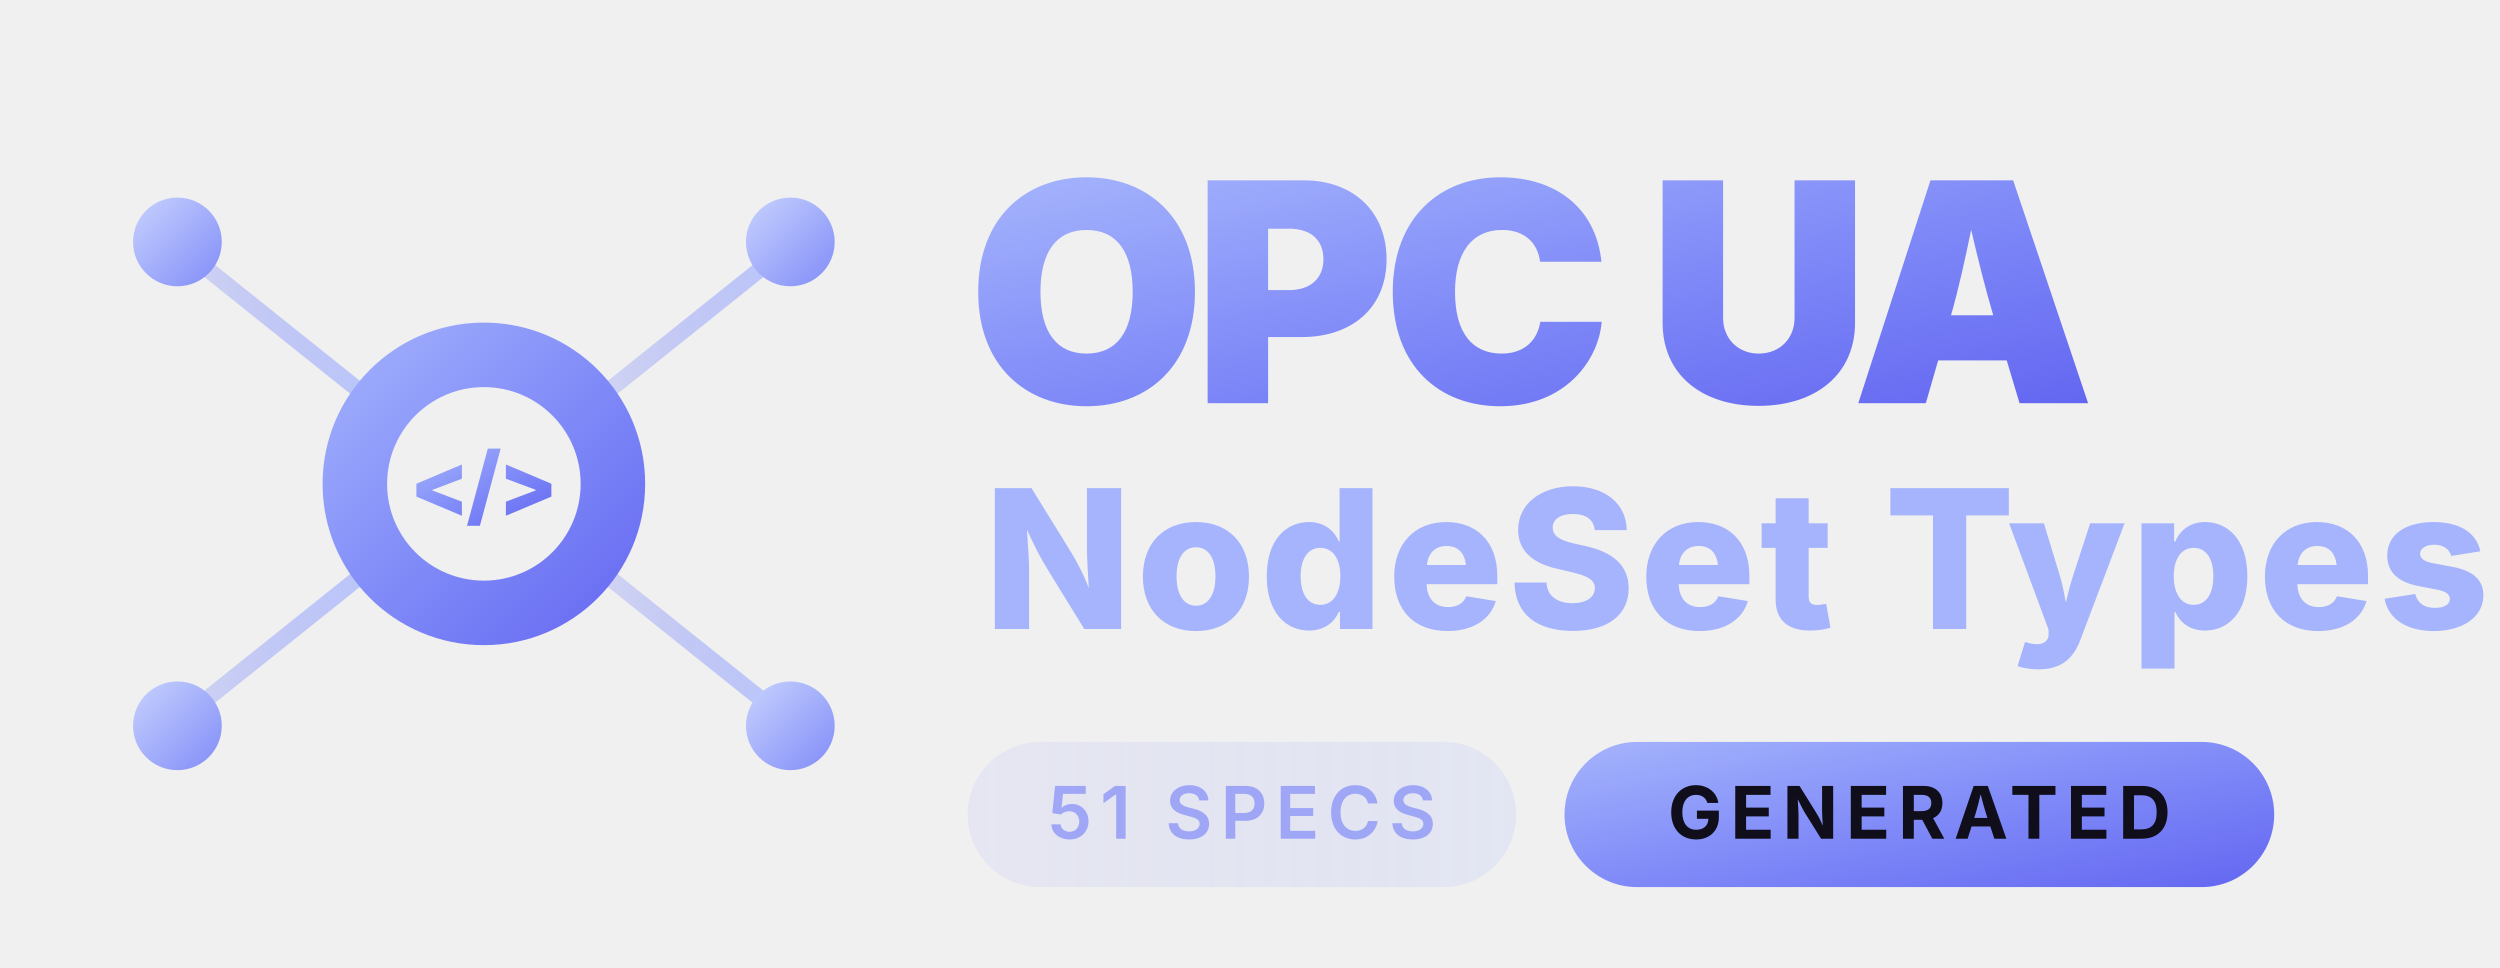
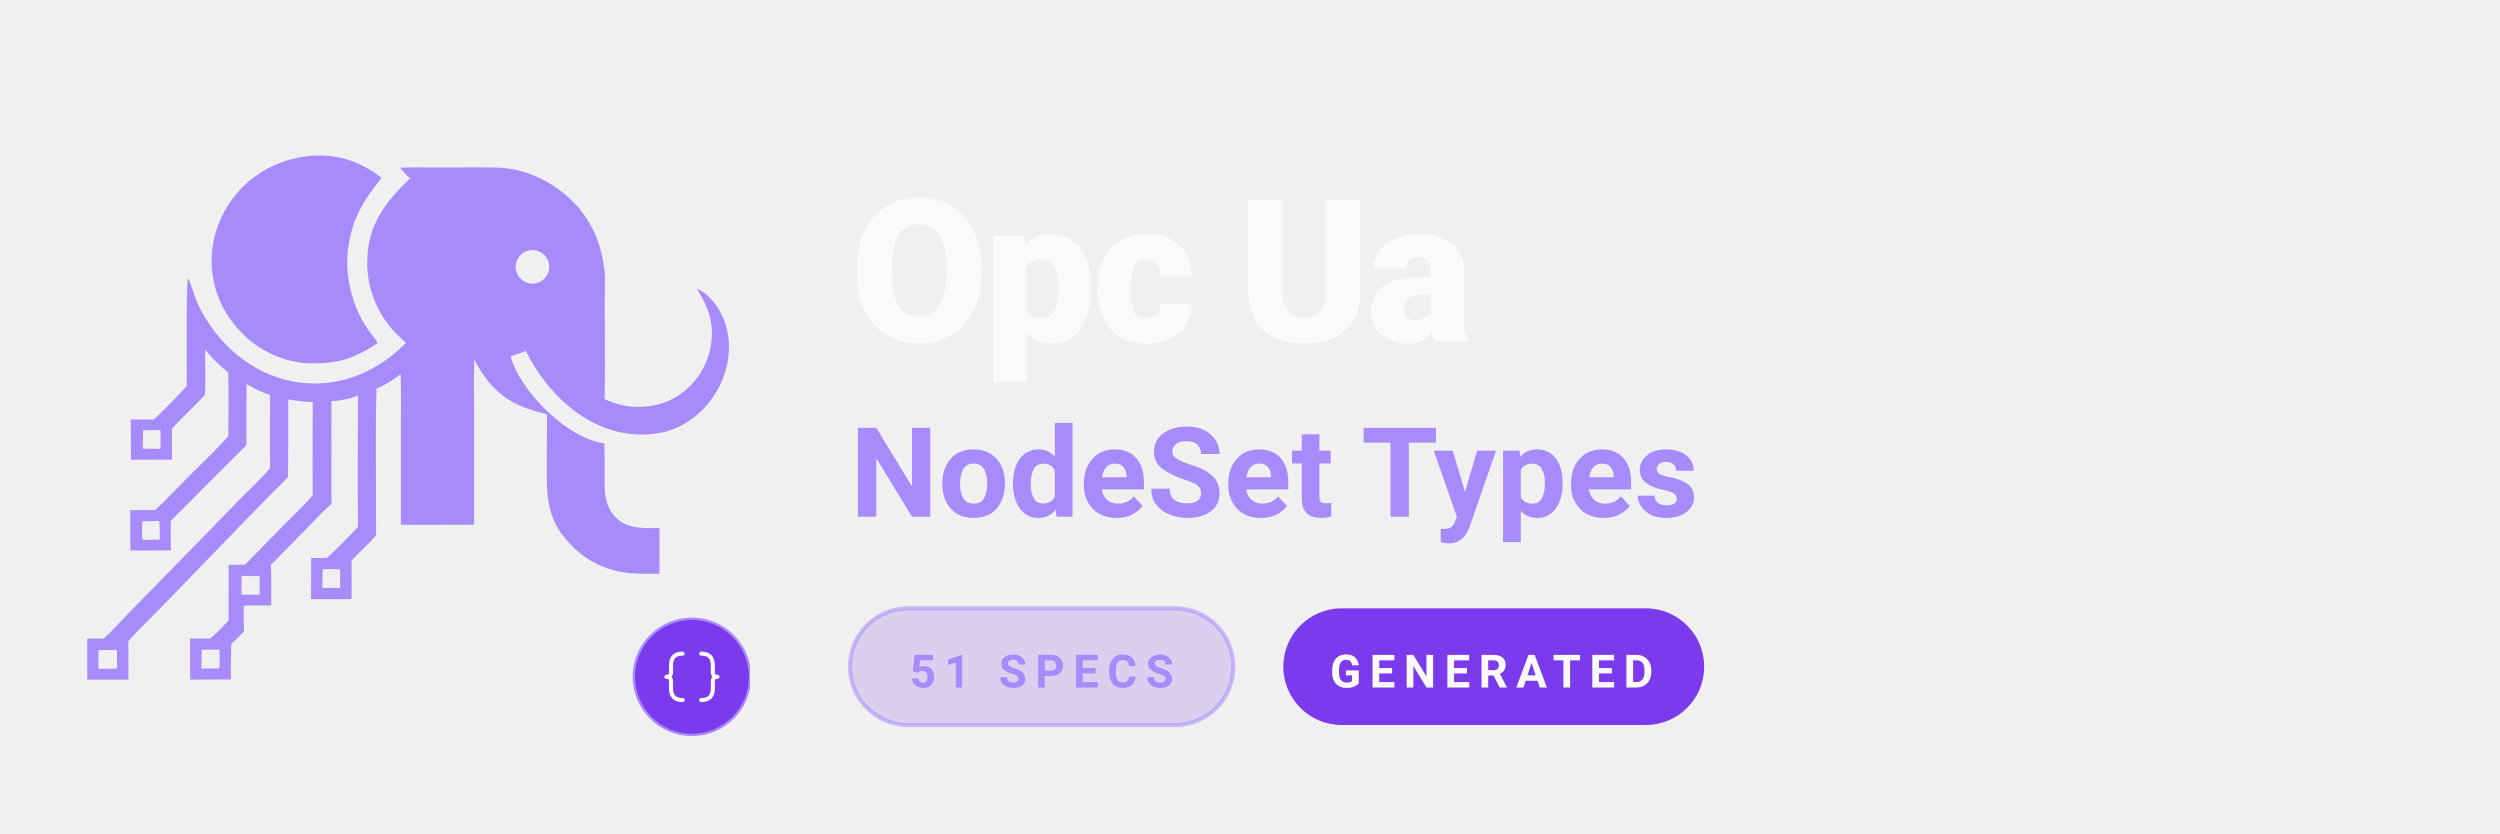
- <svg xmlns="http://www.w3.org/2000/svg" viewBox="0 0 310 120" width="310" height="120">
-   <defs>
-     <linearGradient id="brand" x1="0%" y1="0%" x2="100%" y2="100%">
-       <stop offset="0%" stop-color="#A5B4FC" />
-       <stop offset="50%" stop-color="#818CF8" />
-       <stop offset="100%" stop-color="#6366F1" />
-     </linearGradient>
-     <linearGradient id="node" x1="0%" y1="0%" x2="100%" y2="100%">
-       <stop offset="0%" stop-color="#C7D2FE" />
-       <stop offset="100%" stop-color="#818CF8" />
-     </linearGradient>
-     <linearGradient id="line" x1="0%" y1="0%" x2="100%" y2="0%">
-       <stop offset="0%" stop-color="#818CF8" stop-opacity="0.3" />
-       <stop offset="100%" stop-color="#A5B4FC" stop-opacity="0.7" />
-     </linearGradient>
-     <linearGradient id="badge1" x1="0%" y1="0%" x2="100%" y2="0%">
-       <stop offset="0%" stop-color="#818CF8" stop-opacity="0.1" />
-       <stop offset="100%" stop-color="#A5B4FC" stop-opacity="0.18" />
-     </linearGradient>
-     <mask id="ringMask" maskContentUnits="userSpaceOnUse">
-       <rect x="-100" y="-100" width="500" height="500" fill="white" />
-       <circle cx="44" cy="44" r="12" fill="black" />
-     </mask>
-   </defs>
-   <g transform="translate(16, 16)">
-     <line x1="60" y1="32" x2="80" y2="16" stroke="url(#line)" stroke-width="2" stroke-linecap="round" />
-     <line x1="60" y1="56" x2="80" y2="72" stroke="url(#line)" stroke-width="2" stroke-linecap="round" />
-     <line x1="28" y1="32" x2="8" y2="16" stroke="url(#line)" stroke-width="2" stroke-linecap="round" />
-     <line x1="28" y1="56" x2="8" y2="72" stroke="url(#line)" stroke-width="2" stroke-linecap="round" />
-     <circle cx="44" cy="44" r="20" fill="url(#brand)" mask="url(#ringMask)" />
-     <circle cx="82" cy="14" r="5.5" fill="url(#node)" />
-     <circle cx="82" cy="74" r="5.5" fill="url(#node)" />
-     <circle cx="6" cy="14" r="5.5" fill="url(#node)" />
-     <circle cx="6" cy="74" r="5.5" fill="url(#node)" />
-     <text x="44" y="48" font-family="system-ui, -apple-system, 'Segoe UI', sans-serif" font-size="11" font-weight="800" fill="url(#brand)" text-anchor="middle" letter-spacing="-0.5">&lt;/&gt;</text>
+ <svg xmlns="http://www.w3.org/2000/svg" width="600" height="200" viewBox="0 0 600 200">
+   <svg x="20" y="20" width="160" height="160" viewBox="236 229 574 574">
+     <defs>
+       <mask id="cutouts" maskUnits="userSpaceOnUse" x="236" y="229" width="574" height="574">
+         <rect x="236" y="229" width="574" height="574" fill="white" />
+         <path fill="black" d="M619.618 372.914C627.415 371.2 635.123 376.141 636.822 383.941C638.521 391.742 633.565 399.441 625.761 401.124C617.978 402.803 610.306 397.864 608.612 390.085C606.918 382.305 611.842 374.623 619.618 372.914Z" />
+         <path fill="black" d="M249.02 717.001L264.969 716.824L265.105 732.919L248.992 733.027C249.066 727.737 249.012 722.304 249.02 717.001Z" />
+         <path fill="black" d="M337.884 716.685C342.891 716.534 348.206 716.604 353.238 716.586C353.258 719.136 353.693 731.506 352.834 732.844C347.76 732.736 342.685 732.743 337.612 732.866C337.842 727.777 337.79 721.858 337.884 716.685Z" />
+         <path fill="black" d="M372.261 652.986C376.872 653.36 383.045 653.203 387.774 653.214C387.735 658.522 387.82 663.963 387.845 669.283L372.098 669.284L372.261 652.986Z" />
+         <path fill="black" d="M450.732 647.235L457.119 647.532C456.932 652.779 457.088 658.203 457.162 663.466L449.213 663.39L441.844 663.451L442.02 647.421L450.732 647.235Z" />
+         <path fill="black" d="M300.999 605.764C302.133 607.16 301.801 619.237 301.826 621.916L287.516 622.03L287.125 621.79C286.069 620.116 286.714 608.775 286.791 606.033C291.528 606.039 296.265 605.949 300.999 605.764Z" />
+         <path fill="black" d="M287.424 527.696C292.289 527.738 297.534 527.595 302.424 527.544C302.318 532.34 302.801 539.208 302.272 543.727C297.452 543.436 292.025 543.552 287.154 543.55C287.392 538.451 287.375 532.831 287.424 527.696Z" />
+       </mask>
+     </defs>
+     <g mask="url(#cutouts)">
+       <path fill="#A78BFA" d="M508.526 301.692C518.464 301.076 532.852 301.47 543.15 301.479C559.15 301.493 576.102 301.178 592.027 301.521C616.978 302.057 641.774 314.259 658.886 332.24C669.629 343.543 677.366 357.359 681.391 372.424C683.345 379.859 685.141 389.46 685.047 397.177C684.628 431.614 685.585 466.356 684.773 500.768C689.267 502.994 693.995 504.709 698.871 505.882C714.32 509.575 733.022 507.292 746.635 498.821C761.265 489.825 771.676 475.337 775.537 458.601C780.198 438.288 774.866 422.727 764.318 405.826C773.348 409.586 780.413 418.171 784.839 426.715C806.298 468.138 776.167 522.962 730.927 530.269C680.586 538.4 638.086 502.236 617.005 459.401C613.579 460.934 607.617 462.713 603.889 463.946C612.006 494.435 653.006 534.884 684.599 538.999C684.969 550.017 684.848 561.627 684.829 572.764C684.809 584.385 686.04 594.362 694.762 603.061C704.582 612.854 718.911 612.049 731.993 611.86C732.252 624.738 732.034 638.295 732.02 651.223L716.508 651.227C692.146 651.023 671.844 643.287 655.076 625.609C633.584 602.951 635.008 582.577 635.058 554.254C635.053 540.788 635.118 527.321 635.253 513.855C604.758 507.056 587.046 495.2 572.605 466.584C572.005 481.468 572.482 500.011 572.482 515.117L572.456 609.023L509.406 609.127L509.428 527.211C509.438 511.474 509.734 494.922 509.22 479.296C502.637 484.646 496.043 488.383 488.44 492.018C487.135 532.584 488.3 577.153 488.056 618.047C484.779 622.767 472.039 634.04 466.954 639.905L467.022 673.059L432.021 673.186C432.01 661.314 432.077 649.442 432.22 637.571C436.993 637.674 441.203 637.809 445.983 637.47C452.572 631.466 466.738 617.475 472.484 610.843C472.004 573.483 472.435 535.268 472.481 497.834C465.802 500.725 456.872 502.334 449.625 502.604L449.603 559.033C449.598 569.155 449.324 581.016 449.819 591.003C443.541 596.143 434.432 606.006 428.497 612.069C418.085 622.554 407.75 633.117 397.495 643.756C398.076 654.998 397.69 667.223 397.746 678.606C390.098 678.512 382.321 678.598 374.662 678.615L374.447 678.803C373.635 680.787 374.245 697.429 374.364 700.77C370.6 704.844 367.427 707.87 363.393 711.632C362.943 721.949 363.044 731.935 363.058 742.259L327.978 742.404L327.868 707.011L345.06 707.082C349.619 703.703 357.027 695.707 361.139 691.434C360.933 675.451 361.293 659.497 361.086 643.432C365.693 643.407 370.385 643.492 375 643.53C378.926 640.009 383.844 634.532 387.727 630.602C396.633 621.675 405.483 612.691 414.276 603.653C417.882 599.961 431.187 587.095 433.512 583.544C433.193 557.059 433.46 529.999 433.506 503.471C425.54 503.011 420.225 502.603 412.409 501.089C412.504 523.373 412.457 545.658 412.268 567.943C408.693 571.894 403.62 576.664 399.738 580.588L376.832 603.98L311.001 671.98L287.32 695.994C283.466 699.928 278.083 705.176 274.754 709.372L274.862 742.446L239.401 742.436L239.389 707.008C244.101 707.144 248.816 707.145 253.529 707.011C258.447 702.855 269.044 691.272 274.048 686.159L317.58 641.676L370.639 587.298C377.859 579.913 390.428 568.017 396.522 560.705C396.998 555.202 396.658 545.661 396.673 539.762L396.787 497.209C389.692 495.268 382.843 491.503 376.476 487.894L376.416 540.427C370.869 546.323 364.047 552.707 358.229 558.523C347.333 569.364 336.515 580.283 325.774 591.278C320.843 596.25 315.988 600.716 311.233 605.902C311.133 614.301 311.189 622.7 311.403 631.097L276.531 631.277L276.46 596.471C283.399 596.331 290.566 596.449 297.524 596.485C301.39 593.432 306.181 588.336 309.782 584.709L329.056 565.168C338.421 555.646 352.671 542.29 360.849 532.791C360.94 515.742 361.251 494.762 360.773 478.005C352.646 471.362 347.428 466.332 340.885 458.282C341.022 470.381 341.295 485.04 340.708 497.011C338.883 499.5 334.27 503.946 332.02 506.25C325.503 512.927 318.657 519.271 312.393 526.208C312.276 535.155 312.272 544.102 312.381 553.049L277.007 553.056L276.899 518.45C283.34 518.356 290.026 518.475 296.486 518.507C300.985 515.058 321.443 493.992 325.005 489.614C325.02 479.545 324.439 400.774 326.105 396.771C327.43 397.934 332.831 415.296 334.42 418.631C369.606 492.484 455.516 511.83 513.905 452.39C510.898 449.717 507.787 446.963 504.99 444.074C488.662 427.236 479.824 404.519 480.481 381.074C481.121 350.273 496.349 331.033 517.208 310.924C514.047 307.815 511.481 304.991 508.526 301.692Z" />
+       <path fill="#A78BFA" d="M435.37 291.216C458.422 290.471 474.641 296.883 492.791 310.302C477.907 329.183 468.189 343.784 464.329 368.703C460.95 390.519 465.547 413.479 476.036 432.833C479.477 439.181 485.253 446.638 489.598 452.545C468.847 466.134 455.424 470.551 430.452 470.109C411.404 469.564 390.73 460.745 376.781 448.065C315.012 391.915 353.971 295.559 435.37 291.216Z" />
+     </g>
+     <g>
+       <circle cx="760" cy="740" r="50" fill="#7C3AED" stroke="#A78BFA" stroke-width="2" />
+       <path d="M 752 720 q -10 0 -10 10 v 6 q 0 4 -4 4 q 4 0 4 4 v 6 q 0 10 10 10" fill="none" stroke="#FAFAFA" stroke-width="3.5" stroke-linecap="round" stroke-linejoin="round" />
+       <path d="M 768 720 q 10 0 10 10 v 6 q 0 4 4 4 q -4 0 -4 4 v 6 q 0 10 -10 10" fill="none" stroke="#FAFAFA" stroke-width="3.5" stroke-linecap="round" stroke-linejoin="round" />
+     </g>
+   </svg>
+   <g font-family="system-ui, -apple-system, Segoe UI, Roboto, Inter, sans-serif">
+     <text x="204" y="82" font-size="48" font-weight="800" letter-spacing="-1" fill="#FAFAFA">Opc Ua</text>
+     <text x="204" y="124" font-size="30" font-weight="700" fill="#A78BFA">NodeSet Types</text>
+     <rect x="204" y="146" width="92" height="28" rx="14" fill="rgba(124,58,237,0.18)" stroke="rgba(167,139,250,0.55)" stroke-width="1" />
+     <text x="250" y="165" font-size="11" font-weight="700" letter-spacing="2" fill="#A78BFA" text-anchor="middle">51 SPECS</text>
+     <rect x="308" y="146" width="101" height="28" rx="14" fill="#7C3AED" />
+     <text x="358" y="165" font-size="11" font-weight="700" letter-spacing="2" fill="#FAFAFA" text-anchor="middle">GENERATED</text>
  </g>
-   <text x="120" y="50" font-family="system-ui, -apple-system, 'Segoe UI', sans-serif" font-size="38" font-weight="900" fill="url(#brand)" letter-spacing="-1.5">
-     OPC UA
-   </text>
-   <text x="122" y="78" font-family="system-ui, -apple-system, 'Segoe UI', sans-serif" font-size="24" font-weight="800" fill="#A5B4FC" letter-spacing="0.5">
-     NodeSet Types
-   </text>
-   <rect x="120" y="92" width="68" height="18" rx="9" fill="url(#badge1)" />
-   <text x="154" y="104" font-family="system-ui, -apple-system, 'Segoe UI', sans-serif" font-size="9" font-weight="600" fill="#818CF8" text-anchor="middle" letter-spacing="1" opacity="0.7">
-     51 SPECS
-   </text>
-   <rect x="194" y="92" width="88" height="18" rx="9" fill="url(#brand)" />
-   <text x="238" y="104" font-family="system-ui, -apple-system, 'Segoe UI', sans-serif" font-size="9" font-weight="700" fill="#0F0E1A" text-anchor="middle" letter-spacing="1">
-     GENERATED
-   </text>
</svg>
